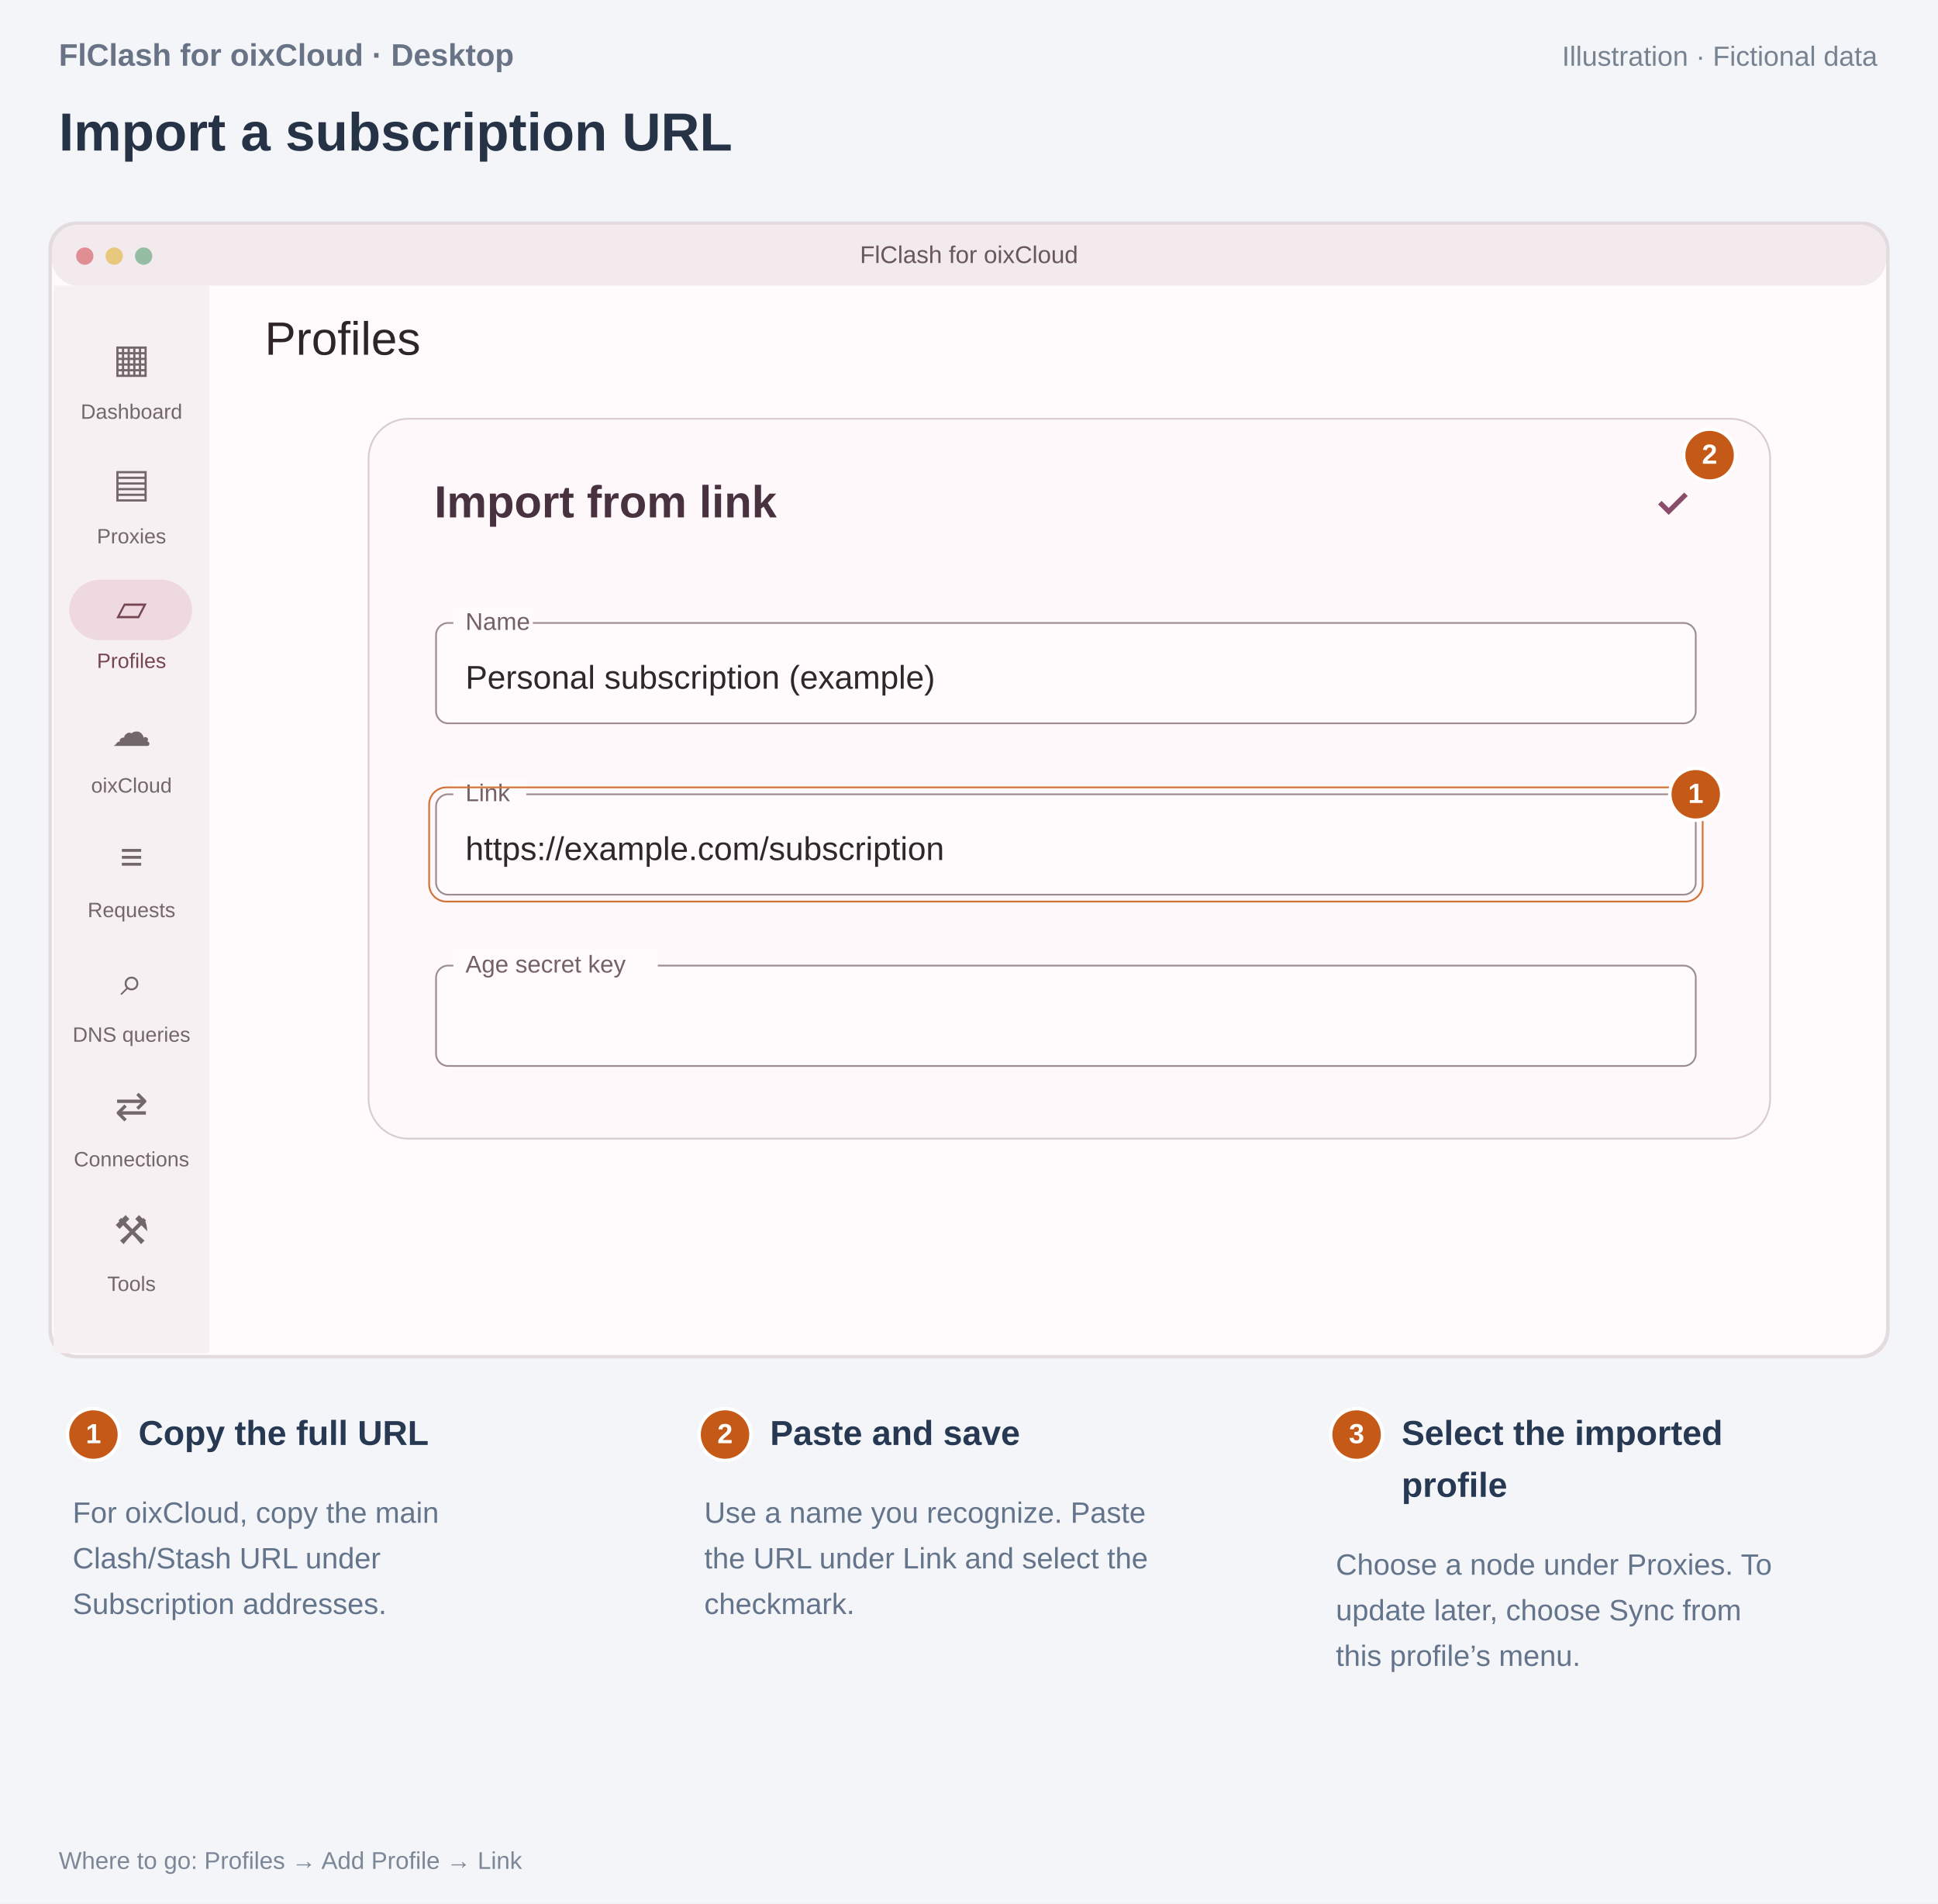
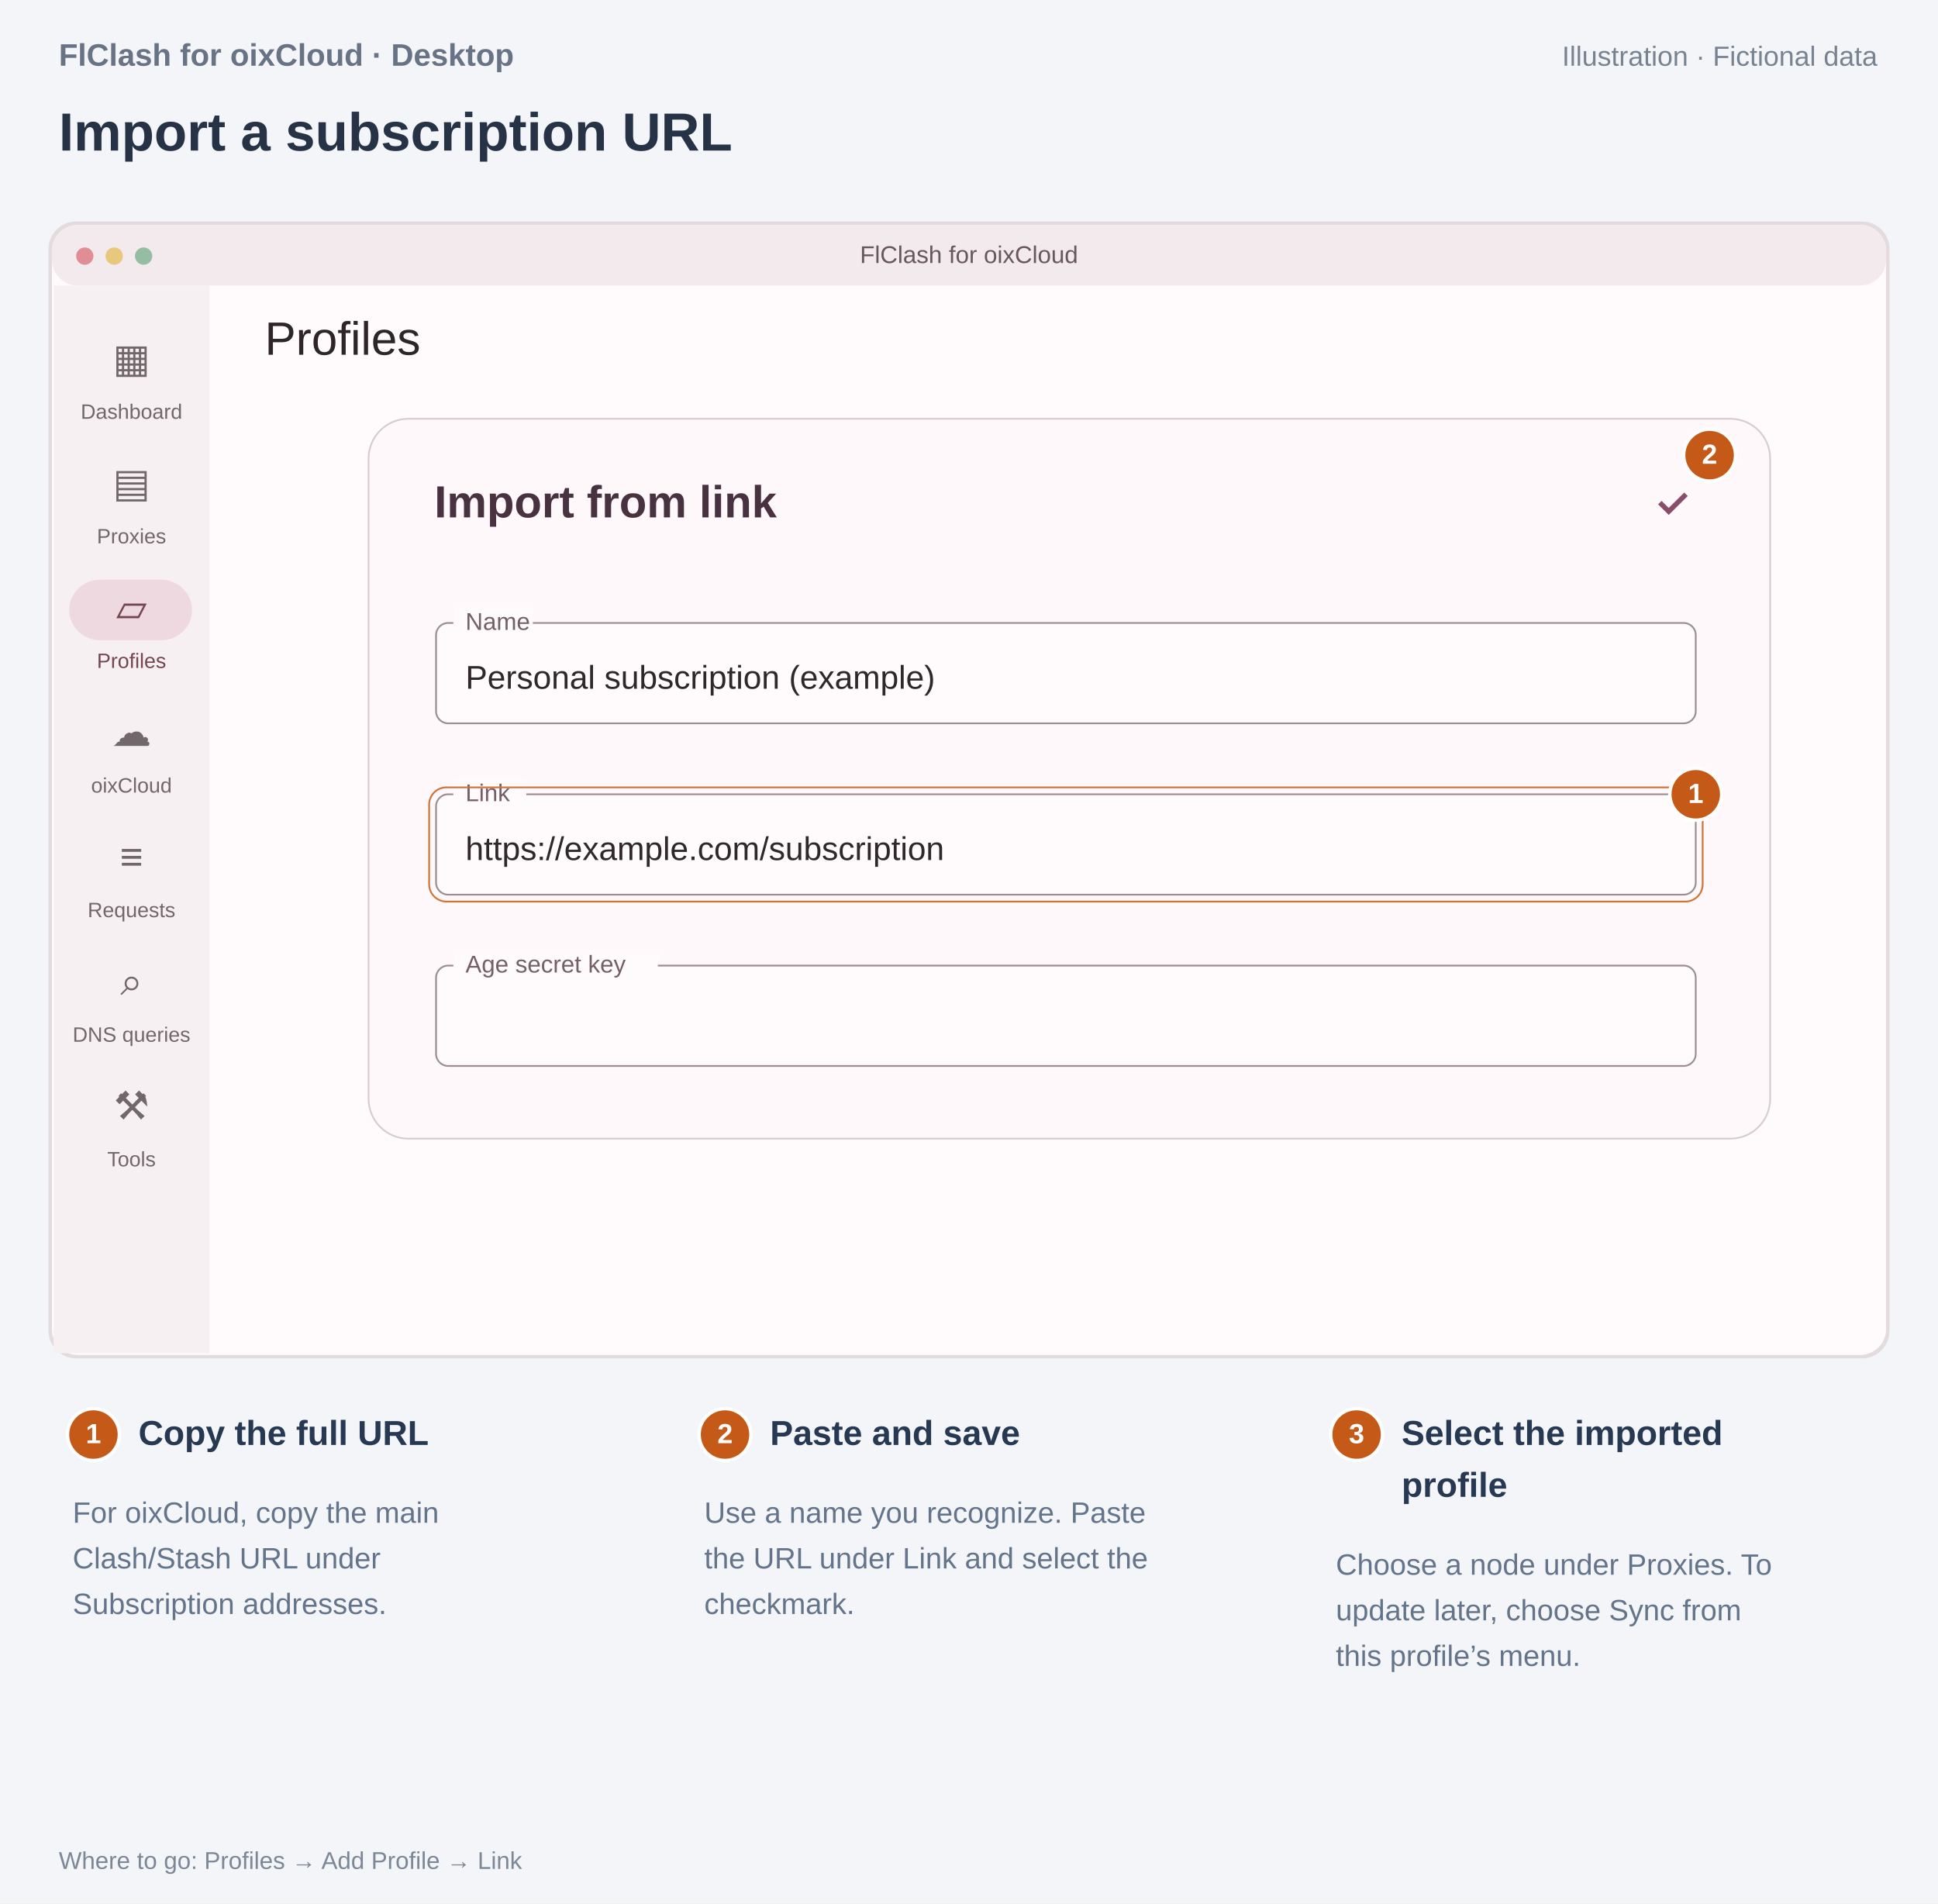
<svg xmlns="http://www.w3.org/2000/svg" width="1120" height="1100" viewBox="0 0 1120 1100" role="img" aria-labelledby="title desc">
  <g font-family="-apple-system,BlinkMacSystemFont,'PingFang SC','Segoe UI',Arial,sans-serif">
    <rect x="0" y="0" width="1120" height="1100" rx="0" fill="#f3f5f8" stroke="none" />
    <text x="34" y="38" font-size="18" fill="#697386" font-weight="600" text-anchor="start">FlClash for oixCloud · Desktop</text>
    <text x="1085" y="38" font-size="16" fill="#788392" font-weight="500" text-anchor="end">Illustration · Fictional data</text>
    <text x="34" y="87" font-size="31" fill="#263245" font-weight="700" text-anchor="start">Import a subscription URL</text>
    <rect x="28" y="128" width="1064" height="657" rx="16" fill="#e3dbde" stroke="none" />
    <rect x="30" y="130" width="1060" height="653" rx="15" fill="#fffbfc" stroke="none" />
    <rect x="30" y="130" width="1060" height="35" rx="15" fill="#f2eaed" stroke="none" />
    <circle cx="49" cy="148" r="5" fill="#df8e94" stroke="none" stroke-width="1" />
    <circle cx="66" cy="148" r="5" fill="#e7c87c" stroke="none" stroke-width="1" />
    <circle cx="83" cy="148" r="5" fill="#95bda4" stroke="none" stroke-width="1" />
    <text x="560" y="152" font-size="14" fill="#68575e" font-weight="500" text-anchor="middle">FlClash for oixCloud</text>
    <rect x="31" y="165" width="90" height="617" rx="0" fill="#f7f0f2" stroke="none" />
    <text x="76" y="215" font-size="23" fill="#72676b" font-weight="500" text-anchor="middle">▦</text>
    <text x="76" y="242" font-size="12" fill="#72676b" font-weight="500" text-anchor="middle">Dashboard</text>
    <text x="76" y="287" font-size="23" fill="#72676b" font-weight="500" text-anchor="middle">▤</text>
    <text x="76" y="314" font-size="12" fill="#72676b" font-weight="500" text-anchor="middle">Proxies</text>
    <rect x="40" y="335" width="71" height="35" rx="18" fill="#edd9df" stroke="none" />
    <text x="76" y="359" font-size="23" fill="#754651" font-weight="500" text-anchor="middle">▱</text>
    <text x="76" y="386" font-size="12" fill="#754651" font-weight="500" text-anchor="middle">Profiles</text>
    <text x="76" y="431" font-size="23" fill="#72676b" font-weight="500" text-anchor="middle">☁</text>
    <text x="76" y="458" font-size="12" fill="#72676b" font-weight="500" text-anchor="middle">oixCloud</text>
    <text x="76" y="503" font-size="23" fill="#72676b" font-weight="500" text-anchor="middle">≡</text>
    <text x="76" y="530" font-size="12" fill="#72676b" font-weight="500" text-anchor="middle">Requests</text>
    <text x="76" y="575" font-size="23" fill="#72676b" font-weight="500" text-anchor="middle">⌕</text>
    <text x="76" y="602" font-size="12" fill="#72676b" font-weight="500" text-anchor="middle">DNS queries</text>
-     <text x="76" y="647" font-size="23" fill="#72676b" font-weight="500" text-anchor="middle">⇄</text>
-     <text x="76" y="674" font-size="12" fill="#72676b" font-weight="500" text-anchor="middle">Connections</text>
-     <text x="76" y="719" font-size="23" fill="#72676b" font-weight="500" text-anchor="middle">⚒</text>
-     <text x="76" y="746" font-size="12" fill="#72676b" font-weight="500" text-anchor="middle">Tools</text>
+     <text x="76" y="647" font-size="23" fill="#72676b" font-weight="500" text-anchor="middle">⚒</text>
+     <text x="76" y="674" font-size="12" fill="#72676b" font-weight="500" text-anchor="middle">Tools</text>
    <text x="153" y="205" font-size="27" fill="#2d2528" font-weight="500" text-anchor="start">Profiles</text>
    <rect x="213" y="242" width="810" height="416" rx="23" fill="#fff8fb" stroke="#d8cbd3" />
    <text x="251" y="299" font-size="26" fill="#48323f" font-weight="650" text-anchor="start">Import from link</text>
    <text x="977" y="299" font-size="24" fill="#894d69" font-weight="600" text-anchor="end">✓</text>
    <circle cx="988" cy="263" r="15" fill="#c55a18" stroke="#fff" stroke-width="2" />
    <text x="988" y="268" font-size="16" fill="#fff" font-weight="700" text-anchor="middle">2</text>
    <rect x="252" y="360" width="728" height="58" rx="7" fill="#fffbfc" stroke="#9d8d92" />
    <rect x="262" y="351" width="45.92" height="18" rx="0" fill="#fffbfc" stroke="none" />
    <text x="269" y="364" font-size="14" fill="#756067" font-weight="400" text-anchor="start">Name</text>
    <text x="269" y="398" font-size="19" fill="#2f272a" font-weight="400" text-anchor="start">Personal subscription (example)</text>
    <rect x="252" y="459" width="728" height="58" rx="7" fill="#fffbfc" stroke="#9d8d92" />
    <rect x="262" y="450" width="42.14" height="18" rx="0" fill="#fffbfc" stroke="none" />
    <text x="269" y="463" font-size="14" fill="#756067" font-weight="400" text-anchor="start">Link</text>
    <text x="269" y="497" font-size="19" fill="#2f272a" font-weight="400" text-anchor="start">https://example.com/subscription</text>
    <rect x="248" y="455" width="736" height="66" rx="10" fill="none" stroke="#d27336" />
    <circle cx="980" cy="459" r="15" fill="#c55a18" stroke="#fff" stroke-width="2" />
    <text x="980" y="464" font-size="16" fill="#fff" font-weight="700" text-anchor="middle">1</text>
    <rect x="252" y="558" width="728" height="58" rx="7" fill="#fffbfc" stroke="#9d8d92" />
    <rect x="262" y="549" width="118.16" height="18" rx="0" fill="#fffbfc" stroke="none" />
    <text x="269" y="562" font-size="14" fill="#756067" font-weight="400" text-anchor="start">Age secret key</text>
    <text x="269" y="596" font-size="19" fill="#2f272a" font-weight="400" text-anchor="start" />
    <circle cx="54" cy="829" r="15" fill="#c55a18" stroke="#fff" stroke-width="2" />
    <text x="54" y="834" font-size="16" fill="#fff" font-weight="700" text-anchor="middle">1</text>
    <text x="80" y="835" font-size="20" fill="#273952" font-weight="600" text-anchor="start">Copy the full URL</text>
    <text x="42" y="880" font-size="17" fill="#64748b" font-weight="400" text-anchor="start">For oixCloud, copy the main</text>
    <text x="42" y="906.35" font-size="17" fill="#64748b" font-weight="400" text-anchor="start">Clash/Stash URL under</text>
    <text x="42" y="932.7" font-size="17" fill="#64748b" font-weight="400" text-anchor="start">Subscription addresses.</text>
    <circle cx="419" cy="829" r="15" fill="#c55a18" stroke="#fff" stroke-width="2" />
    <text x="419" y="834" font-size="16" fill="#fff" font-weight="700" text-anchor="middle">2</text>
    <text x="445" y="835" font-size="20" fill="#273952" font-weight="600" text-anchor="start">Paste and save</text>
    <text x="407" y="880" font-size="17" fill="#64748b" font-weight="400" text-anchor="start">Use a name you recognize. Paste</text>
    <text x="407" y="906.35" font-size="17" fill="#64748b" font-weight="400" text-anchor="start">the URL under Link and select the</text>
    <text x="407" y="932.7" font-size="17" fill="#64748b" font-weight="400" text-anchor="start"> checkmark.</text>
    <circle cx="784" cy="829" r="15" fill="#c55a18" stroke="#fff" stroke-width="2" />
    <text x="784" y="834" font-size="16" fill="#fff" font-weight="700" text-anchor="middle">3</text>
    <text x="810" y="835" font-size="20" fill="#273952" font-weight="600" text-anchor="start">Select the imported</text>
    <text x="810" y="865" font-size="20" fill="#273952" font-weight="600" text-anchor="start">profile</text>
    <text x="772" y="910" font-size="17" fill="#64748b" font-weight="400" text-anchor="start">Choose a node under Proxies. To</text>
    <text x="772" y="936.35" font-size="17" fill="#64748b" font-weight="400" text-anchor="start">update later, choose Sync from</text>
    <text x="772" y="962.7" font-size="17" fill="#64748b" font-weight="400" text-anchor="start">this profile’s menu.</text>
    <text x="34" y="1080" font-size="14" fill="#7c8797" font-weight="400" text-anchor="start">Where to go: Profiles → Add Profile → Link</text>
  </g>
</svg>
